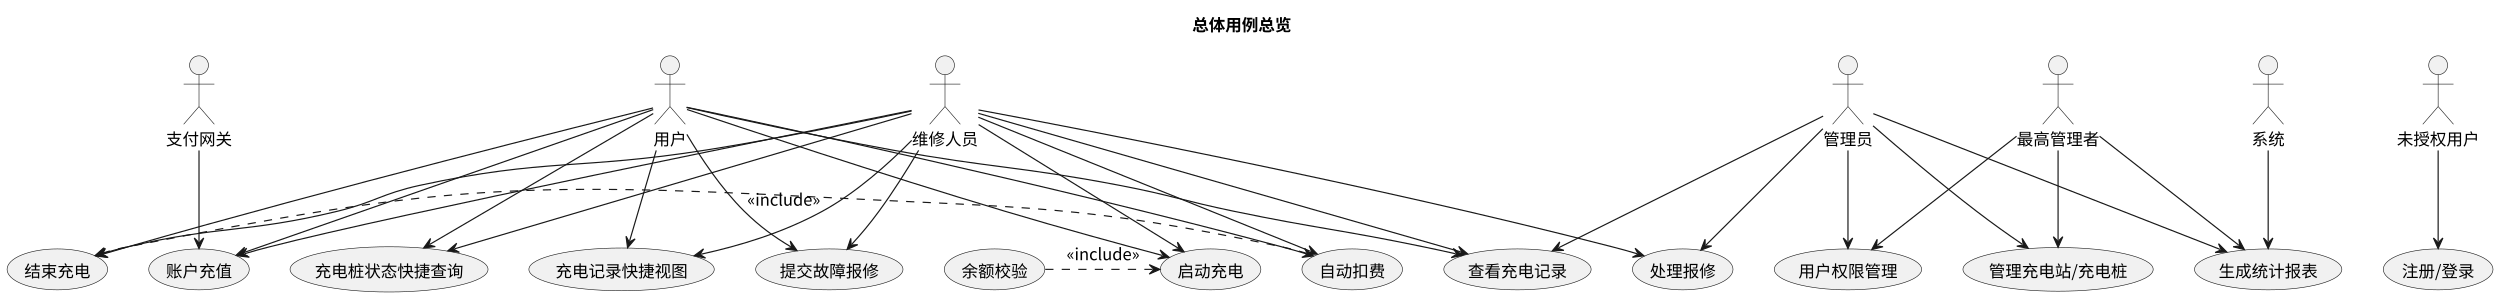
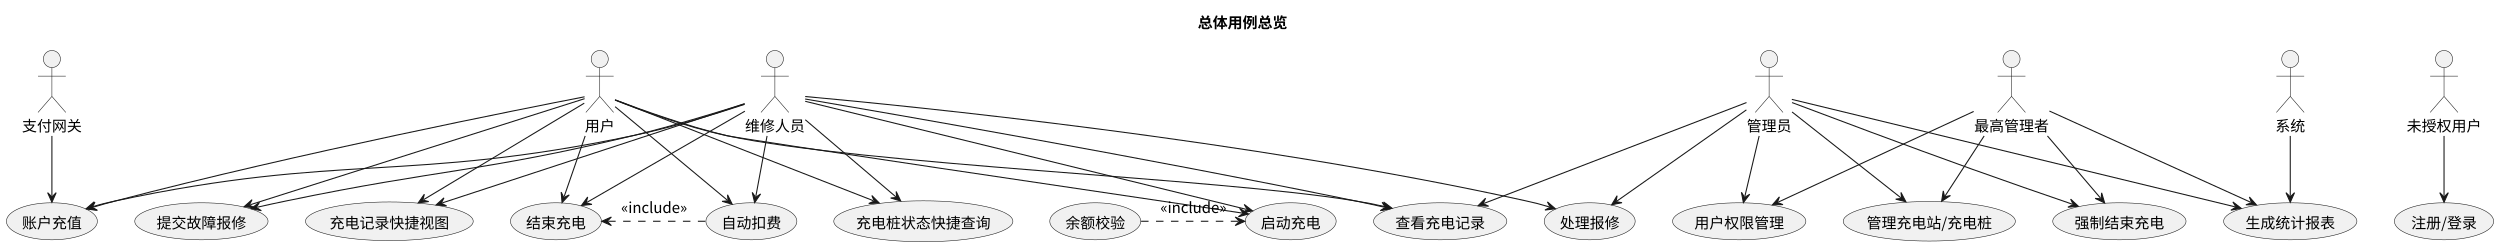
- <svg xmlns="http://www.w3.org/2000/svg" contentStyleType="text/css" data-diagram-type="DESCRIPTION" height="253px" preserveAspectRatio="none" style="width:2118px;height:253px;background:#FFFFFF;" version="1.1" viewBox="0 0 2118 253" width="2118px" zoomAndPan="magnify">
+ <svg xmlns="http://www.w3.org/2000/svg" contentStyleType="text/css" data-diagram-type="DESCRIPTION" height="232px" preserveAspectRatio="none" style="width:2341px;height:232px;background:#FFFFFF;" version="1.1" viewBox="0 0 2341 232" width="2341px" zoomAndPan="magnify">
  <defs />
  <g>
    <g class="title" data-source-line="3">
-       <text fill="#000000" font-family="Noto Sans CJK SC" font-size="14" font-weight="bold" lengthAdjust="spacing" textLength="84" x="1010.039" y="26.24">总体用例总览</text>
+       <text fill="#000000" font-family="Noto Sans CJK SC" font-size="14" font-weight="bold" lengthAdjust="spacing" textLength="84" x="1121.539" y="26.24">总体用例总览</text>
    </g>
    <g class="entity" data-entity="G" data-source-line="6" data-uid="ent0002" id="entity_G">
-       <ellipse cx="2065.6" cy="55.272" fill="#F1F1F1" rx="8" ry="8" style="stroke:#181818;stroke-width:0.5;" />
-       <path d="M2065.6,63.272 L2065.6,90.272 M2052.6,71.272 L2078.6,71.272 M2065.6,90.272 L2052.6,105.272 M2065.6,90.272 L2078.6,105.272" fill="none" style="stroke:#181818;stroke-width:0.5;" />
-       <text fill="#000000" font-family="Noto Sans CJK SC" font-size="14" lengthAdjust="spacing" textLength="70" x="2030.6" y="123.012">未授权用户</text>
+       <ellipse cx="2288.6" cy="55.272" fill="#F1F1F1" rx="8" ry="8" style="stroke:#181818;stroke-width:0.5;" />
+       <path d="M2288.6,63.272 L2288.6,90.272 M2275.6,71.272 L2301.6,71.272 M2288.6,90.272 L2275.6,105.272 M2288.6,90.272 L2301.6,105.272" fill="none" style="stroke:#181818;stroke-width:0.5;" />
+       <text fill="#000000" font-family="Noto Sans CJK SC" font-size="14" lengthAdjust="spacing" textLength="70" x="2253.6" y="123.012">未授权用户</text>
    </g>
    <g class="entity" data-entity="U" data-source-line="7" data-uid="ent0003" id="entity_U">
-       <ellipse cx="567.6" cy="55.272" fill="#F1F1F1" rx="8" ry="8" style="stroke:#181818;stroke-width:0.5;" />
-       <path d="M567.6,63.272 L567.6,90.272 M554.6,71.272 L580.6,71.272 M567.6,90.272 L554.6,105.272 M567.6,90.272 L580.6,105.272" fill="none" style="stroke:#181818;stroke-width:0.5;" />
-       <text fill="#000000" font-family="Noto Sans CJK SC" font-size="14" lengthAdjust="spacing" textLength="28" x="553.6" y="123.012">用户</text>
+       <ellipse cx="561.6" cy="55.272" fill="#F1F1F1" rx="8" ry="8" style="stroke:#181818;stroke-width:0.5;" />
+       <path d="M561.6,63.272 L561.6,90.272 M548.6,71.272 L574.6,71.272 M561.6,90.272 L548.6,105.272 M561.6,90.272 L574.6,105.272" fill="none" style="stroke:#181818;stroke-width:0.5;" />
+       <text fill="#000000" font-family="Noto Sans CJK SC" font-size="14" lengthAdjust="spacing" textLength="28" x="547.6" y="123.012">用户</text>
    </g>
    <g class="entity" data-entity="M" data-source-line="8" data-uid="ent0004" id="entity_M">
-       <ellipse cx="800.6" cy="55.272" fill="#F1F1F1" rx="8" ry="8" style="stroke:#181818;stroke-width:0.5;" />
-       <path d="M800.6,63.272 L800.6,90.272 M787.6,71.272 L813.6,71.272 M800.6,90.272 L787.6,105.272 M800.6,90.272 L813.6,105.272" fill="none" style="stroke:#181818;stroke-width:0.5;" />
-       <text fill="#000000" font-family="Noto Sans CJK SC" font-size="14" lengthAdjust="spacing" textLength="56" x="772.6" y="123.012">维修人员</text>
+       <ellipse cx="725.6" cy="55.272" fill="#F1F1F1" rx="8" ry="8" style="stroke:#181818;stroke-width:0.5;" />
+       <path d="M725.6,63.272 L725.6,90.272 M712.6,71.272 L738.6,71.272 M725.6,90.272 L712.6,105.272 M725.6,90.272 L738.6,105.272" fill="none" style="stroke:#181818;stroke-width:0.5;" />
+       <text fill="#000000" font-family="Noto Sans CJK SC" font-size="14" lengthAdjust="spacing" textLength="56" x="697.6" y="123.012">维修人员</text>
    </g>
    <g class="entity" data-entity="A" data-source-line="9" data-uid="ent0005" id="entity_A">
-       <ellipse cx="1565.6" cy="55.272" fill="#F1F1F1" rx="8" ry="8" style="stroke:#181818;stroke-width:0.5;" />
-       <path d="M1565.6,63.272 L1565.6,90.272 M1552.6,71.272 L1578.6,71.272 M1565.6,90.272 L1552.6,105.272 M1565.6,90.272 L1578.6,105.272" fill="none" style="stroke:#181818;stroke-width:0.5;" />
-       <text fill="#000000" font-family="Noto Sans CJK SC" font-size="14" lengthAdjust="spacing" textLength="42" x="1544.6" y="123.012">管理员</text>
+       <ellipse cx="1656.6" cy="55.272" fill="#F1F1F1" rx="8" ry="8" style="stroke:#181818;stroke-width:0.5;" />
+       <path d="M1656.6,63.272 L1656.6,90.272 M1643.6,71.272 L1669.6,71.272 M1656.6,90.272 L1643.6,105.272 M1656.6,90.272 L1669.6,105.272" fill="none" style="stroke:#181818;stroke-width:0.5;" />
+       <text fill="#000000" font-family="Noto Sans CJK SC" font-size="14" lengthAdjust="spacing" textLength="42" x="1635.6" y="123.012">管理员</text>
    </g>
    <g class="entity" data-entity="SA" data-source-line="10" data-uid="ent0006" id="entity_SA">
-       <ellipse cx="1743.6" cy="55.272" fill="#F1F1F1" rx="8" ry="8" style="stroke:#181818;stroke-width:0.5;" />
-       <path d="M1743.6,63.272 L1743.6,90.272 M1730.6,71.272 L1756.6,71.272 M1743.6,90.272 L1730.6,105.272 M1743.6,90.272 L1756.6,105.272" fill="none" style="stroke:#181818;stroke-width:0.5;" />
-       <text fill="#000000" font-family="Noto Sans CJK SC" font-size="14" lengthAdjust="spacing" textLength="70" x="1708.6" y="123.012">最高管理者</text>
+       <ellipse cx="1883.6" cy="55.272" fill="#F1F1F1" rx="8" ry="8" style="stroke:#181818;stroke-width:0.5;" />
+       <path d="M1883.6,63.272 L1883.6,90.272 M1870.6,71.272 L1896.6,71.272 M1883.6,90.272 L1870.6,105.272 M1883.6,90.272 L1896.6,105.272" fill="none" style="stroke:#181818;stroke-width:0.5;" />
+       <text fill="#000000" font-family="Noto Sans CJK SC" font-size="14" lengthAdjust="spacing" textLength="70" x="1848.6" y="123.012">最高管理者</text>
    </g>
    <g class="entity" data-entity="P" data-source-line="11" data-uid="ent0007" id="entity_P">
-       <ellipse cx="168.6" cy="55.272" fill="#F1F1F1" rx="8" ry="8" style="stroke:#181818;stroke-width:0.5;" />
-       <path d="M168.6,63.272 L168.6,90.272 M155.6,71.272 L181.6,71.272 M168.6,90.272 L155.6,105.272 M168.6,90.272 L181.6,105.272" fill="none" style="stroke:#181818;stroke-width:0.5;" />
-       <text fill="#000000" font-family="Noto Sans CJK SC" font-size="14" lengthAdjust="spacing" textLength="56" x="140.6" y="123.012">支付网关</text>
+       <ellipse cx="48.6" cy="55.272" fill="#F1F1F1" rx="8" ry="8" style="stroke:#181818;stroke-width:0.5;" />
+       <path d="M48.6,63.272 L48.6,90.272 M35.6,71.272 L61.6,71.272 M48.6,90.272 L35.6,105.272 M48.6,90.272 L61.6,105.272" fill="none" style="stroke:#181818;stroke-width:0.5;" />
+       <text fill="#000000" font-family="Noto Sans CJK SC" font-size="14" lengthAdjust="spacing" textLength="56" x="20.6" y="123.012">支付网关</text>
    </g>
    <g class="entity" data-entity="S" data-source-line="12" data-uid="ent0008" id="entity_S">
-       <ellipse cx="1921.6" cy="55.272" fill="#F1F1F1" rx="8" ry="8" style="stroke:#181818;stroke-width:0.5;" />
-       <path d="M1921.6,63.272 L1921.6,90.272 M1908.6,71.272 L1934.6,71.272 M1921.6,90.272 L1908.6,105.272 M1921.6,90.272 L1934.6,105.272" fill="none" style="stroke:#181818;stroke-width:0.5;" />
-       <text fill="#000000" font-family="Noto Sans CJK SC" font-size="14" lengthAdjust="spacing" textLength="28" x="1907.6" y="123.012">系统</text>
+       <ellipse cx="2144.6" cy="55.272" fill="#F1F1F1" rx="8" ry="8" style="stroke:#181818;stroke-width:0.5;" />
+       <path d="M2144.6,63.272 L2144.6,90.272 M2131.6,71.272 L2157.6,71.272 M2144.6,90.272 L2131.6,105.272 M2144.6,90.272 L2157.6,105.272" fill="none" style="stroke:#181818;stroke-width:0.5;" />
+       <text fill="#000000" font-family="Noto Sans CJK SC" font-size="14" lengthAdjust="spacing" textLength="28" x="2130.6" y="123.012">系统</text>
    </g>
    <g class="entity" data-entity="UC" data-source-line="14" data-uid="ent0009" id="entity_UC">
-       <ellipse cx="2065.598" cy="228.216" fill="#F1F1F1" rx="46.478" ry="17.334" style="stroke:#181818;stroke-width:0.5;" />
-       <text fill="#000000" font-family="Noto Sans CJK SC" font-size="14" lengthAdjust="spacing" textLength="61.488" x="2034.854" y="234.852">注册/登录</text>
+       <ellipse cx="2288.598" cy="207.216" fill="#F1F1F1" rx="46.478" ry="17.334" style="stroke:#181818;stroke-width:0.5;" />
+       <text fill="#000000" font-family="Noto Sans CJK SC" font-size="14" lengthAdjust="spacing" textLength="61.488" x="2257.854" y="213.852">注册/登录</text>
    </g>
    <g class="entity" data-entity="RA" data-source-line="15" data-uid="ent0010" id="entity_RA">
-       <ellipse cx="168.598" cy="228.216" fill="#F1F1F1" rx="42.598" ry="17.334" style="stroke:#181818;stroke-width:0.5;" />
-       <text fill="#000000" font-family="Noto Sans CJK SC" font-size="14" lengthAdjust="spacing" textLength="56" x="140.598" y="234.852">账户充值</text>
+       <ellipse cx="48.598" cy="207.216" fill="#F1F1F1" rx="42.598" ry="17.334" style="stroke:#181818;stroke-width:0.5;" />
+       <text fill="#000000" font-family="Noto Sans CJK SC" font-size="14" lengthAdjust="spacing" textLength="56" x="20.598" y="213.852">账户充值</text>
    </g>
    <g class="entity" data-entity="SC" data-source-line="16" data-uid="ent0011" id="entity_SC">
-       <ellipse cx="1025.598" cy="228.216" fill="#F1F1F1" rx="42.598" ry="17.334" style="stroke:#181818;stroke-width:0.5;" />
-       <text fill="#000000" font-family="Noto Sans CJK SC" font-size="14" lengthAdjust="spacing" textLength="56" x="997.598" y="234.852">启动充电</text>
+       <ellipse cx="1208.598" cy="207.216" fill="#F1F1F1" rx="42.598" ry="17.334" style="stroke:#181818;stroke-width:0.5;" />
+       <text fill="#000000" font-family="Noto Sans CJK SC" font-size="14" lengthAdjust="spacing" textLength="56" x="1180.598" y="213.852">启动充电</text>
    </g>
    <g class="entity" data-entity="BAL" data-source-line="17" data-uid="ent0012" id="entity_BAL">
-       <ellipse cx="842.598" cy="228.216" fill="#F1F1F1" rx="42.598" ry="17.334" style="stroke:#181818;stroke-width:0.5;" />
-       <text fill="#000000" font-family="Noto Sans CJK SC" font-size="14" lengthAdjust="spacing" textLength="56" x="814.598" y="234.852">余额校验</text>
+       <ellipse cx="1025.598" cy="207.216" fill="#F1F1F1" rx="42.598" ry="17.334" style="stroke:#181818;stroke-width:0.5;" />
+       <text fill="#000000" font-family="Noto Sans CJK SC" font-size="14" lengthAdjust="spacing" textLength="56" x="997.598" y="213.852">余额校验</text>
    </g>
    <g class="entity" data-entity="EC" data-source-line="18" data-uid="ent0013" id="entity_EC">
-       <ellipse cx="48.598" cy="228.216" fill="#F1F1F1" rx="42.598" ry="17.334" style="stroke:#181818;stroke-width:0.5;" />
-       <text fill="#000000" font-family="Noto Sans CJK SC" font-size="14" lengthAdjust="spacing" textLength="56" x="20.598" y="234.852">结束充电</text>
+       <ellipse cx="520.598" cy="207.216" fill="#F1F1F1" rx="42.598" ry="17.334" style="stroke:#181818;stroke-width:0.5;" />
+       <text fill="#000000" font-family="Noto Sans CJK SC" font-size="14" lengthAdjust="spacing" textLength="56" x="492.598" y="213.852">结束充电</text>
    </g>
    <g class="entity" data-entity="AD" data-source-line="19" data-uid="ent0014" id="entity_AD">
-       <ellipse cx="1145.598" cy="228.216" fill="#F1F1F1" rx="42.598" ry="17.334" style="stroke:#181818;stroke-width:0.5;" />
-       <text fill="#000000" font-family="Noto Sans CJK SC" font-size="14" lengthAdjust="spacing" textLength="56" x="1117.598" y="234.852">自动扣费</text>
-     </g>
-     <g class="entity" data-entity="VCR" data-source-line="20" data-uid="ent0015" id="entity_VCR">
-       <ellipse cx="1285.597" cy="228.216" fill="#F1F1F1" rx="62.397" ry="17.334" style="stroke:#181818;stroke-width:0.5;" />
-       <text fill="#000000" font-family="Noto Sans CJK SC" font-size="14" lengthAdjust="spacing" textLength="84" x="1243.597" y="234.852">查看充电记录</text>
-     </g>
-     <g class="entity" data-entity="SRT" data-source-line="21" data-uid="ent0016" id="entity_SRT">
-       <ellipse cx="702.597" cy="228.216" fill="#F1F1F1" rx="62.397" ry="17.334" style="stroke:#181818;stroke-width:0.5;" />
-       <text fill="#000000" font-family="Noto Sans CJK SC" font-size="14" lengthAdjust="spacing" textLength="84" x="660.597" y="234.852">提交故障报修</text>
-     </g>
-     <g class="entity" data-entity="MM" data-source-line="22" data-uid="ent0017" id="entity_MM">
-       <ellipse cx="1743.604" cy="228.209" fill="#F1F1F1" rx="80.584" ry="18.517" style="stroke:#181818;stroke-width:0.5;" />
-       <text fill="#000000" font-family="Noto Sans CJK SC" font-size="14" lengthAdjust="spacing" textLength="117.487" x="1684.86" y="234.845">管理充电站/充电桩</text>
-     </g>
-     <g class="entity" data-entity="PM" data-source-line="23" data-uid="ent0018" id="entity_PM">
-       <ellipse cx="1565.597" cy="228.216" fill="#F1F1F1" rx="62.397" ry="17.334" style="stroke:#181818;stroke-width:0.5;" />
-       <text fill="#000000" font-family="Noto Sans CJK SC" font-size="14" lengthAdjust="spacing" textLength="84" x="1523.597" y="234.852">用户权限管理</text>
-     </g>
-     <g class="entity" data-entity="HR" data-source-line="24" data-uid="ent0019" id="entity_HR">
-       <ellipse cx="1425.598" cy="228.216" fill="#F1F1F1" rx="42.598" ry="17.334" style="stroke:#181818;stroke-width:0.5;" />
-       <text fill="#000000" font-family="Noto Sans CJK SC" font-size="14" lengthAdjust="spacing" textLength="56" x="1397.598" y="234.852">处理报修</text>
-     </g>
-     <g class="entity" data-entity="GS" data-source-line="25" data-uid="ent0020" id="entity_GS">
-       <ellipse cx="1921.597" cy="228.216" fill="#F1F1F1" rx="62.397" ry="17.334" style="stroke:#181818;stroke-width:0.5;" />
-       <text fill="#000000" font-family="Noto Sans CJK SC" font-size="14" lengthAdjust="spacing" textLength="84" x="1879.597" y="234.852">生成统计报表</text>
-     </g>
-     <g class="entity" data-entity="QV" data-source-line="26" data-uid="ent0021" id="entity_QV">
-       <ellipse cx="526.598" cy="228.207" fill="#F1F1F1" rx="78.528" ry="18.105" style="stroke:#181818;stroke-width:0.5;" />
-       <text fill="#000000" font-family="Noto Sans CJK SC" font-size="14" lengthAdjust="spacing" textLength="111.999" x="470.598" y="234.843">充电记录快捷视图</text>
-     </g>
-     <g class="entity" data-entity="QC" data-source-line="27" data-uid="ent0022" id="entity_QC">
-       <ellipse cx="329.604" cy="228.213" fill="#F1F1F1" rx="83.854" ry="19.171" style="stroke:#181818;stroke-width:0.5;" />
-       <text fill="#000000" font-family="Noto Sans CJK SC" font-size="14" lengthAdjust="spacing" textLength="125.999" x="266.604" y="234.849">充电桩状态快捷查询</text>
-     </g>
-     <g class="link" data-entity-1="G" data-entity-2="UC" data-source-line="29" data-uid="lnk23" id="link_G_UC">
-       <path d="M2065.6,127.452 C2065.6,154.962 2065.6,184.232 2065.6,204.622" fill="none" id="G-to-UC" style="stroke:#181818;stroke-width:1;" />
-       <polygon fill="#181818" points="2065.6,210.622,2069.6,201.622,2065.6,205.622,2061.6,201.622,2065.6,210.622" style="stroke:#181818;stroke-width:1;" />
-     </g>
-     <g class="link" data-entity-1="U" data-entity-2="RA" data-source-line="31" data-uid="lnk24" id="link_U_RA">
-       <path d="M553.4,92.862 C496.13,112.852 287.035,185.865 205.725,214.245" fill="none" id="U-to-RA" style="stroke:#181818;stroke-width:1;" />
-       <polygon fill="#181818" points="200.06,216.222,209.875,217.033,204.781,214.574,207.239,209.48,200.06,216.222" style="stroke:#181818;stroke-width:1;" />
-     </g>
-     <g class="link" data-entity-1="U" data-entity-2="SC" data-source-line="32" data-uid="lnk25" id="link_U_SC">
-       <path d="M582.02,92.762 C623.64,106.722 747.65,147.992 851.6,179.042 C899.5,193.352 949.463,206.983 984.683,216.393" fill="none" id="U-to-SC" style="stroke:#181818;stroke-width:1;" />
-       <polygon fill="#181818" points="990.48,217.942,982.817,211.754,985.649,216.651,980.753,219.483,990.48,217.942" style="stroke:#181818;stroke-width:1;" />
-     </g>
-     <g class="link" data-entity-1="U" data-entity-2="EC" data-source-line="33" data-uid="lnk26" id="link_U_EC">
-       <path d="M553.26,91.452 C496.6,105.522 282.89,159.062 108.6,209.042 C99.91,211.532 96.292,212.572 87.612,215.202" fill="none" id="U-to-EC" style="stroke:#181818;stroke-width:1;" />
-       <polygon fill="#181818" points="81.87,216.942,91.643,218.16,86.655,215.492,89.323,210.504,81.87,216.942" style="stroke:#181818;stroke-width:1;" />
-     </g>
-     <g class="link" data-entity-1="U" data-entity-2="AD" data-source-line="34" data-uid="lnk27" id="link_U_AD">
-       <path d="M581.69,90.852 C642.35,103.612 887.11,155.832 1085.6,209.042 C1094.43,211.412 1098.176,212.448 1106.956,215.098" fill="none" id="U-to-AD" style="stroke:#181818;stroke-width:1;" />
-       <polygon fill="#181818" points="1112.7,216.832,1105.24,210.402,1107.913,215.387,1102.928,218.061,1112.7,216.832" style="stroke:#181818;stroke-width:1;" />
-     </g>
-     <g class="link" data-entity-1="U" data-entity-2="VCR" data-source-line="35" data-uid="lnk28" id="link_U_VCR">
-       <path d="M581.7,91.102 C612.93,98.112 690.32,115.182 755.6,127.042 C841.01,142.562 863.33,140.762 948.6,157.042 C992.02,165.332 1002.31,170.072 1045.6,179.042 C1116.45,193.712 1134.75,194.362 1205.6,209.042 C1216.48,211.292 1222.297,212.54 1233.277,215.02" fill="none" id="U-to-VCR" style="stroke:#181818;stroke-width:1;" />
-       <polygon fill="#181818" points="1239.13,216.342,1231.232,210.457,1234.253,215.24,1229.47,218.261,1239.13,216.342" style="stroke:#181818;stroke-width:1;" />
-     </g>
-     <g class="link" data-entity-1="U" data-entity-2="SRT" data-source-line="36" data-uid="lnk29" id="link_U_SRT">
-       <path d="M581.89,113.812 C593.4,133.202 610.86,159.602 630.6,179.042 C643.78,192.022 655.768,200.56 670.018,209.13" fill="none" id="U-to-SRT" style="stroke:#181818;stroke-width:1;" />
-       <polygon fill="#181818" points="675.16,212.222,669.509,204.156,670.875,209.645,665.386,211.011,675.16,212.222" style="stroke:#181818;stroke-width:1;" />
-     </g>
-     <g class="link" data-entity-1="U" data-entity-2="QV" data-source-line="37" data-uid="lnk30" id="link_U_QV">
-       <path d="M555.96,127.452 C547.96,154.642 539.414,183.656 533.384,204.146" fill="none" id="U-to-QV" style="stroke:#181818;stroke-width:1;" />
-       <polygon fill="#181818" points="531.69,209.902,538.068,202.397,533.102,205.105,530.394,200.139,531.69,209.902" style="stroke:#181818;stroke-width:1;" />
-     </g>
-     <g class="link" data-entity-1="U" data-entity-2="QC" data-source-line="38" data-uid="lnk31" id="link_U_QC">
-       <path d="M553.42,96.202 C515.4,118.462 415.698,176.811 364.158,206.981" fill="none" id="U-to-QC" style="stroke:#181818;stroke-width:1;" />
-       <polygon fill="#181818" points="358.98,210.012,368.768,208.917,363.295,207.486,364.726,202.013,358.98,210.012" style="stroke:#181818;stroke-width:1;" />
-     </g>
-     <g class="link" data-entity-1="M" data-entity-2="RA" data-source-line="40" data-uid="lnk32" id="link_M_RA">
-       <path d="M772.24,93.572 C672.09,113.652 335.27,181.642 228.6,209.042 C219.74,211.312 215.983,212.316 207.214,214.966" fill="none" id="M-to-RA" style="stroke:#181818;stroke-width:1;" />
-       <polygon fill="#181818" points="201.47,216.702,211.242,217.928,206.256,215.256,208.928,210.27,201.47,216.702" style="stroke:#181818;stroke-width:1;" />
-     </g>
-     <g class="link" data-entity-1="M" data-entity-2="SC" data-source-line="41" data-uid="lnk33" id="link_M_SC">
-       <path d="M829.09,105.552 C874.38,133.592 956.768,184.604 997.988,210.114" fill="none" id="M-to-SC" style="stroke:#181818;stroke-width:1;" />
-       <polygon fill="#181818" points="1003.09,213.272,997.542,205.134,998.838,210.641,993.332,211.937,1003.09,213.272" style="stroke:#181818;stroke-width:1;" />
-     </g>
-     <g class="link" data-entity-1="M" data-entity-2="EC" data-source-line="42" data-uid="lnk34" id="link_M_EC">
-       <path d="M772.27,94.032 C733.29,102.312 660.87,117.172 598.6,127.042 C491.12,144.062 461.94,133.962 355.6,157.042 C323.73,163.952 317.3,171.412 285.6,179.042 C208.02,197.712 186.27,190.772 108.6,209.042 C99.59,211.162 95.693,212.135 86.833,214.815" fill="none" id="M-to-EC" style="stroke:#181818;stroke-width:1;" />
-       <polygon fill="#181818" points="81.09,216.552,90.863,217.775,85.876,215.104,88.546,210.118,81.09,216.552" style="stroke:#181818;stroke-width:1;" />
-     </g>
-     <g class="link" data-entity-1="M" data-entity-2="AD" data-source-line="43" data-uid="lnk35" id="link_M_AD">
-       <path d="M828.83,99.302 C893.2,125.302 1044.766,186.495 1110.437,213.015" fill="none" id="M-to-AD" style="stroke:#181818;stroke-width:1;" />
-       <polygon fill="#181818" points="1116,215.262,1109.153,208.183,1111.364,213.39,1106.157,215.601,1116,215.262" style="stroke:#181818;stroke-width:1;" />
-     </g>
-     <g class="link" data-entity-1="M" data-entity-2="VCR" data-source-line="44" data-uid="lnk36" id="link_M_VCR">
-       <path d="M828.77,95.992 C910.24,119.402 1140.713,185.596 1237.613,213.426" fill="none" id="M-to-VCR" style="stroke:#181818;stroke-width:1;" />
-       <polygon fill="#181818" points="1243.38,215.082,1235.834,208.753,1238.574,213.702,1233.626,216.442,1243.38,215.082" style="stroke:#181818;stroke-width:1;" />
-     </g>
-     <g class="link" data-entity-1="M" data-entity-2="SRT" data-source-line="45" data-uid="lnk37" id="link_M_SRT">
-       <path d="M778.27,127.412 C768.52,143.792 756.59,162.732 744.6,179.042 C736.32,190.302 730.056,197.722 721.726,206.842" fill="none" id="M-to-SRT" style="stroke:#181818;stroke-width:1;" />
-       <polygon fill="#181818" points="717.68,211.272,726.703,207.324,721.052,207.58,720.796,201.929,717.68,211.272" style="stroke:#181818;stroke-width:1;" />
-     </g>
-     <g class="link" data-entity-1="M" data-entity-2="HR" data-source-line="46" data-uid="lnk38" id="link_M_HR">
-       <path d="M829.01,93.132 C912.1,108.602 1161.61,156.382 1365.6,209.042 C1374.45,211.322 1378.206,212.338 1386.986,214.988" fill="none" id="M-to-HR" style="stroke:#181818;stroke-width:1;" />
-       <polygon fill="#181818" points="1392.73,216.722,1385.27,210.292,1387.943,215.277,1382.958,217.951,1392.73,216.722" style="stroke:#181818;stroke-width:1;" />
-     </g>
-     <g class="link" data-entity-1="M" data-entity-2="QV" data-source-line="47" data-uid="lnk39" id="link_M_QV">
-       <path d="M772.38,118.932 C752.84,138.702 725.28,163.452 696.6,179.042 C662.91,197.352 627.448,207.967 593.979,215.367" fill="none" id="M-to-QV" style="stroke:#181818;stroke-width:1;" />
-       <polygon fill="#181818" points="588.12,216.662,597.771,218.625,593.002,215.583,596.044,210.813,588.12,216.662" style="stroke:#181818;stroke-width:1;" />
-     </g>
-     <g class="link" data-entity-1="M" data-entity-2="QC" data-source-line="48" data-uid="lnk40" id="link_M_QC">
-       <path d="M772.2,96.302 C694.53,119.272 483.624,181.65 385.174,210.77" fill="none" id="M-to-QC" style="stroke:#181818;stroke-width:1;" />
-       <polygon fill="#181818" points="379.42,212.472,389.185,213.755,384.215,211.054,386.916,206.083,379.42,212.472" style="stroke:#181818;stroke-width:1;" />
-     </g>
-     <g class="link" data-entity-1="A" data-entity-2="MM" data-source-line="50" data-uid="lnk41" id="link_A_MM">
-       <path d="M1586.86,106.622 C1608.51,125.462 1643.25,155.062 1674.6,179.042 C1688.76,189.872 1700.134,197.93 1713.354,206.95" fill="none" id="A-to-MM" style="stroke:#181818;stroke-width:1;" />
-       <polygon fill="#181818" points="1718.31,210.332,1713.13,201.955,1714.18,207.514,1708.621,208.564,1718.31,210.332" style="stroke:#181818;stroke-width:1;" />
-     </g>
-     <g class="link" data-entity-1="A" data-entity-2="PM" data-source-line="51" data-uid="lnk42" id="link_A_PM">
-       <path d="M1565.6,127.452 C1565.6,154.962 1565.6,184.232 1565.6,204.622" fill="none" id="A-to-PM" style="stroke:#181818;stroke-width:1;" />
-       <polygon fill="#181818" points="1565.6,210.622,1569.6,201.622,1565.6,205.622,1561.6,201.622,1565.6,210.622" style="stroke:#181818;stroke-width:1;" />
-     </g>
-     <g class="link" data-entity-1="A" data-entity-2="VCR" data-source-line="52" data-uid="lnk43" id="link_A_VCR">
-       <path d="M1544.55,98.372 C1495.21,122.922 1377.312,181.579 1320.492,209.849" fill="none" id="A-to-VCR" style="stroke:#181818;stroke-width:1;" />
-       <polygon fill="#181818" points="1315.12,212.522,1324.96,212.094,1319.597,210.295,1321.396,204.932,1315.12,212.522" style="stroke:#181818;stroke-width:1;" />
-     </g>
-     <g class="link" data-entity-1="A" data-entity-2="HR" data-source-line="53" data-uid="lnk44" id="link_A_HR">
-       <path d="M1544.33,109.062 C1515.88,137.372 1470.343,182.679 1445.243,207.659" fill="none" id="A-to-HR" style="stroke:#181818;stroke-width:1;" />
-       <polygon fill="#181818" points="1440.99,211.892,1450.191,208.378,1444.534,208.365,1444.548,202.708,1440.99,211.892" style="stroke:#181818;stroke-width:1;" />
-     </g>
-     <g class="link" data-entity-1="A" data-entity-2="GS" data-source-line="54" data-uid="lnk45" id="link_A_GS">
-       <path d="M1587.07,96.302 C1646.44,119.542 1807.723,182.656 1880.892,211.286" fill="none" id="A-to-GS" style="stroke:#181818;stroke-width:1;" />
-       <polygon fill="#181818" points="1886.48,213.472,1879.556,206.468,1881.824,211.65,1876.641,213.917,1886.48,213.472" style="stroke:#181818;stroke-width:1;" />
-     </g>
-     <g class="link" data-entity-1="SA" data-entity-2="MM" data-source-line="55" data-uid="lnk46" id="link_SA_MM">
-       <path d="M1743.6,127.452 C1743.6,154.482 1743.6,182.992 1743.6,203.532" fill="none" id="SA-to-MM" style="stroke:#181818;stroke-width:1;" />
-       <polygon fill="#181818" points="1743.6,209.532,1747.6,200.532,1743.6,204.532,1739.6,200.532,1743.6,209.532" style="stroke:#181818;stroke-width:1;" />
-     </g>
-     <g class="link" data-entity-1="SA" data-entity-2="PM" data-source-line="56" data-uid="lnk47" id="link_SA_PM">
-       <path d="M1708.43,115.422 C1671.75,144.132 1620.265,184.423 1590.475,207.744" fill="none" id="SA-to-PM" style="stroke:#181818;stroke-width:1;" />
-       <polygon fill="#181818" points="1585.75,211.442,1595.303,209.044,1589.687,208.36,1590.371,202.744,1585.75,211.442" style="stroke:#181818;stroke-width:1;" />
-     </g>
-     <g class="link" data-entity-1="SA" data-entity-2="GS" data-source-line="57" data-uid="lnk48" id="link_SA_GS">
-       <path d="M1778.76,115.422 C1815.44,144.132 1866.935,184.423 1896.725,207.744" fill="none" id="SA-to-GS" style="stroke:#181818;stroke-width:1;" />
-       <polygon fill="#181818" points="1901.45,211.442,1896.829,202.744,1897.513,208.36,1891.898,209.044,1901.45,211.442" style="stroke:#181818;stroke-width:1;" />
-     </g>
-     <g class="link" data-entity-1="P" data-entity-2="RA" data-source-line="59" data-uid="lnk49" id="link_P_RA">
-       <path d="M168.6,127.452 C168.6,154.962 168.6,184.232 168.6,204.622" fill="none" id="P-to-RA" style="stroke:#181818;stroke-width:1;" />
-       <polygon fill="#181818" points="168.6,210.622,172.6,201.622,168.6,205.622,164.6,201.622,168.6,210.622" style="stroke:#181818;stroke-width:1;" />
-     </g>
-     <g class="link" data-entity-1="S" data-entity-2="GS" data-source-line="60" data-uid="lnk50" id="link_S_GS">
-       <path d="M1921.6,127.452 C1921.6,154.962 1921.6,184.232 1921.6,204.622" fill="none" id="S-to-GS" style="stroke:#181818;stroke-width:1;" />
-       <polygon fill="#181818" points="1921.6,210.622,1925.6,201.622,1921.6,205.622,1917.6,201.622,1921.6,210.622" style="stroke:#181818;stroke-width:1;" />
-     </g>
-     <g class="link" data-entity-1="BAL" data-entity-2="SC" data-source-line="62" data-uid="lnk52" id="link_BAL_SC">
-       <path d="M885.5,228.212 C914.77,228.212 947.37,228.212 976.64,228.212" fill="none" id="BAL-to-SC" style="stroke:#181818;stroke-width:1;stroke-dasharray:7,7;" />
-       <polygon fill="#181818" points="982.64,228.212,973.64,224.212,977.64,228.212,973.64,232.212,982.64,228.212" style="stroke:#181818;stroke-width:1;" />
-       <text fill="#000000" font-family="Noto Sans CJK SC" font-size="14" lengthAdjust="spacing" textLength="61.852" x="903.6" y="220.452">«include»</text>
-     </g>
-     <g class="link" data-entity-1="EC" data-entity-2="AD" data-source-line="63" data-uid="lnk53" id="link_EC_AD">
-       <path d="M86.345,214.654 C95.285,211.794 99.37,210.862 108.6,209.042 C365,158.492 434.14,153.082 695.1,167.072 C869.4,176.412 914.81,172.962 1085.6,209.042 C1094.69,210.962 1104.36,213.722 1113.22,216.552" fill="none" id="EC-backto-AD" style="stroke:#181818;stroke-width:1;stroke-dasharray:7,7;" />
-       <polygon fill="#181818" points="80.63,216.482,90.421,217.549,85.392,214.958,87.983,209.93,80.63,216.482" style="stroke:#181818;stroke-width:1;" />
-       <text fill="#000000" font-family="Noto Sans CJK SC" font-size="14" lengthAdjust="spacing" textLength="61.852" x="633.1" y="174.282">«include»</text>
+       <ellipse cx="703.598" cy="207.216" fill="#F1F1F1" rx="42.598" ry="17.334" style="stroke:#181818;stroke-width:0.5;" />
+       <text fill="#000000" font-family="Noto Sans CJK SC" font-size="14" lengthAdjust="spacing" textLength="56" x="675.598" y="213.852">自动扣费</text>
+     </g>
+     <g class="entity" data-entity="FSC" data-source-line="20" data-uid="ent0015" id="entity_FSC">
+       <ellipse cx="1984.597" cy="207.216" fill="#F1F1F1" rx="62.397" ry="17.334" style="stroke:#181818;stroke-width:0.5;" />
+       <text fill="#000000" font-family="Noto Sans CJK SC" font-size="14" lengthAdjust="spacing" textLength="84" x="1942.597" y="213.852">强制结束充电</text>
+     </g>
+     <g class="entity" data-entity="VCR" data-source-line="21" data-uid="ent0016" id="entity_VCR">
+       <ellipse cx="1348.597" cy="207.216" fill="#F1F1F1" rx="62.397" ry="17.334" style="stroke:#181818;stroke-width:0.5;" />
+       <text fill="#000000" font-family="Noto Sans CJK SC" font-size="14" lengthAdjust="spacing" textLength="84" x="1306.597" y="213.852">查看充电记录</text>
+     </g>
+     <g class="entity" data-entity="SRT" data-source-line="22" data-uid="ent0017" id="entity_SRT">
+       <ellipse cx="188.597" cy="207.216" fill="#F1F1F1" rx="62.397" ry="17.334" style="stroke:#181818;stroke-width:0.5;" />
+       <text fill="#000000" font-family="Noto Sans CJK SC" font-size="14" lengthAdjust="spacing" textLength="84" x="146.597" y="213.852">提交故障报修</text>
+     </g>
+     <g class="entity" data-entity="MM" data-source-line="23" data-uid="ent0018" id="entity_MM">
+       <ellipse cx="1806.604" cy="207.209" fill="#F1F1F1" rx="80.584" ry="18.517" style="stroke:#181818;stroke-width:0.5;" />
+       <text fill="#000000" font-family="Noto Sans CJK SC" font-size="14" lengthAdjust="spacing" textLength="117.487" x="1747.86" y="213.845">管理充电站/充电桩</text>
+     </g>
+     <g class="entity" data-entity="PM" data-source-line="24" data-uid="ent0019" id="entity_PM">
+       <ellipse cx="1628.597" cy="207.216" fill="#F1F1F1" rx="62.397" ry="17.334" style="stroke:#181818;stroke-width:0.5;" />
+       <text fill="#000000" font-family="Noto Sans CJK SC" font-size="14" lengthAdjust="spacing" textLength="84" x="1586.597" y="213.852">用户权限管理</text>
+     </g>
+     <g class="entity" data-entity="HR" data-source-line="25" data-uid="ent0020" id="entity_HR">
+       <ellipse cx="1488.598" cy="207.216" fill="#F1F1F1" rx="42.598" ry="17.334" style="stroke:#181818;stroke-width:0.5;" />
+       <text fill="#000000" font-family="Noto Sans CJK SC" font-size="14" lengthAdjust="spacing" textLength="56" x="1460.598" y="213.852">处理报修</text>
+     </g>
+     <g class="entity" data-entity="GS" data-source-line="26" data-uid="ent0021" id="entity_GS">
+       <ellipse cx="2144.597" cy="207.216" fill="#F1F1F1" rx="62.397" ry="17.334" style="stroke:#181818;stroke-width:0.5;" />
+       <text fill="#000000" font-family="Noto Sans CJK SC" font-size="14" lengthAdjust="spacing" textLength="84" x="2102.597" y="213.852">生成统计报表</text>
+     </g>
+     <g class="entity" data-entity="QV" data-source-line="27" data-uid="ent0022" id="entity_QV">
+       <ellipse cx="364.598" cy="207.207" fill="#F1F1F1" rx="78.528" ry="18.105" style="stroke:#181818;stroke-width:0.5;" />
+       <text fill="#000000" font-family="Noto Sans CJK SC" font-size="14" lengthAdjust="spacing" textLength="111.999" x="308.598" y="213.843">充电记录快捷视图</text>
+     </g>
+     <g class="entity" data-entity="QC" data-source-line="28" data-uid="ent0023" id="entity_QC">
+       <ellipse cx="864.604" cy="207.213" fill="#F1F1F1" rx="83.854" ry="19.171" style="stroke:#181818;stroke-width:0.5;" />
+       <text fill="#000000" font-family="Noto Sans CJK SC" font-size="14" lengthAdjust="spacing" textLength="125.999" x="801.605" y="213.849">充电桩状态快捷查询</text>
+     </g>
+     <g class="link" data-entity-1="G" data-entity-2="UC" data-source-line="30" data-uid="lnk24" id="link_G_UC">
+       <path d="M2288.6,127.302 C2288.6,148.402 2288.6,167.302 2288.6,183.402" fill="none" id="G-to-UC" style="stroke:#181818;stroke-width:1;" />
+       <polygon fill="#181818" points="2288.6,189.402,2292.6,180.402,2288.6,184.402,2284.6,180.402,2288.6,189.402" style="stroke:#181818;stroke-width:1;" />
+     </g>
+     <g class="link" data-entity-1="U" data-entity-2="RA" data-source-line="32" data-uid="lnk25" id="link_U_RA">
+       <path d="M547.41,90.632 C491.36,101.482 280.03,143.202 108.6,188.042 C99.75,190.352 95.992,191.36 87.222,194.02" fill="none" id="U-to-RA" style="stroke:#181818;stroke-width:1;" />
+       <polygon fill="#181818" points="81.48,195.762,91.254,196.977,86.265,194.311,88.932,189.322,81.48,195.762" style="stroke:#181818;stroke-width:1;" />
+     </g>
+     <g class="link" data-entity-1="U" data-entity-2="SC" data-source-line="33" data-uid="lnk26" id="link_U_SC">
+       <path d="M576.03,93.532 C598.19,101.972 642.09,117.892 680.6,127.042 C692.57,129.882 1042.544,181.685 1163.144,199.495" fill="none" id="U-to-SC" style="stroke:#181818;stroke-width:1;" />
+       <polygon fill="#181818" points="1169.08,200.372,1160.761,195.1,1164.134,199.641,1159.592,203.014,1169.08,200.372" style="stroke:#181818;stroke-width:1;" />
+     </g>
+     <g class="link" data-entity-1="U" data-entity-2="EC" data-source-line="34" data-uid="lnk27" id="link_U_EC">
+       <path d="M547.95,127.302 C540.58,148.542 533.853,167.952 528.283,184.042" fill="none" id="U-to-EC" style="stroke:#181818;stroke-width:1;" />
+       <polygon fill="#181818" points="526.32,189.712,533.044,182.516,527.956,184.987,525.484,179.899,526.32,189.712" style="stroke:#181818;stroke-width:1;" />
+     </g>
+     <g class="link" data-entity-1="U" data-entity-2="AD" data-source-line="35" data-uid="lnk28" id="link_U_AD">
+       <path d="M575.99,99.902 C602.08,121.632 652.49,163.631 681.01,187.391" fill="none" id="U-to-AD" style="stroke:#181818;stroke-width:1;" />
+       <polygon fill="#181818" points="685.62,191.232,681.265,182.398,681.779,188.031,676.145,188.544,685.62,191.232" style="stroke:#181818;stroke-width:1;" />
+     </g>
+     <g class="link" data-entity-1="U" data-entity-2="VCR" data-source-line="36" data-uid="lnk29" id="link_U_VCR">
+       <path d="M575.98,93.752 C598.07,102.482 641.89,118.772 680.6,127.042 C809.06,154.492 1138.98,166.672 1268.6,188.042 C1279.98,189.912 1286.316,191.106 1297.656,193.656" fill="none" id="U-to-VCR" style="stroke:#181818;stroke-width:1;" />
+       <polygon fill="#181818" points="1303.51,194.972,1295.607,189.095,1298.632,193.875,1293.852,196.9,1303.51,194.972" style="stroke:#181818;stroke-width:1;" />
+     </g>
+     <g class="link" data-entity-1="U" data-entity-2="SRT" data-source-line="37" data-uid="lnk30" id="link_U_SRT">
+       <path d="M547.43,92.402 C495,109.032 316.489,165.648 234.359,191.698" fill="none" id="U-to-SRT" style="stroke:#181818;stroke-width:1;" />
+       <polygon fill="#181818" points="228.64,193.512,238.428,194.604,233.406,192,236.01,186.978,228.64,193.512" style="stroke:#181818;stroke-width:1;" />
+     </g>
+     <g class="link" data-entity-1="U" data-entity-2="QV" data-source-line="38" data-uid="lnk31" id="link_U_QV">
+       <path d="M547.11,96.602 C514.32,116.292 439.144,161.443 396.824,186.853" fill="none" id="U-to-QV" style="stroke:#181818;stroke-width:1;" />
+       <polygon fill="#181818" points="391.68,189.942,401.455,188.738,395.967,187.368,397.337,181.88,391.68,189.942" style="stroke:#181818;stroke-width:1;" />
+     </g>
+     <g class="link" data-entity-1="U" data-entity-2="QC" data-source-line="39" data-uid="lnk32" id="link_U_QC">
+       <path d="M575.81,93.452 C619.74,110.602 748.971,161.07 817.741,187.92" fill="none" id="U-to-QC" style="stroke:#181818;stroke-width:1;" />
+       <polygon fill="#181818" points="823.33,190.102,816.401,183.103,818.672,188.283,813.492,190.555,823.33,190.102" style="stroke:#181818;stroke-width:1;" />
+     </g>
+     <g class="link" data-entity-1="M" data-entity-2="RA" data-source-line="41" data-uid="lnk33" id="link_M_RA">
+       <path d="M697.14,97.732 C670.44,106.592 629.24,119.392 592.6,127.042 C380.36,171.342 320.66,142.902 108.6,188.042 C99.44,189.992 95.412,190.943 86.463,193.653" fill="none" id="M-to-RA" style="stroke:#181818;stroke-width:1;" />
+       <polygon fill="#181818" points="80.72,195.392,90.493,196.612,85.505,193.943,88.175,188.955,80.72,195.392" style="stroke:#181818;stroke-width:1;" />
+     </g>
+     <g class="link" data-entity-1="M" data-entity-2="SC" data-source-line="42" data-uid="lnk34" id="link_M_SC">
+       <path d="M754.01,94.862 C837.32,115.272 1075.082,173.504 1167.052,196.034" fill="none" id="M-to-SC" style="stroke:#181818;stroke-width:1;" />
+       <polygon fill="#181818" points="1172.88,197.462,1165.09,191.435,1168.024,196.272,1163.187,199.206,1172.88,197.462" style="stroke:#181818;stroke-width:1;" />
+     </g>
+     <g class="link" data-entity-1="M" data-entity-2="EC" data-source-line="43" data-uid="lnk35" id="link_M_EC">
+       <path d="M697.52,104.102 C656.95,127.522 587.816,167.412 549.706,189.412" fill="none" id="M-to-EC" style="stroke:#181818;stroke-width:1;" />
+       <polygon fill="#181818" points="544.51,192.412,554.304,191.377,548.84,189.912,550.305,184.448,544.51,192.412" style="stroke:#181818;stroke-width:1;" />
+     </g>
+     <g class="link" data-entity-1="M" data-entity-2="AD" data-source-line="44" data-uid="lnk36" id="link_M_AD">
+       <path d="M718.27,127.302 C714.32,148.542 710.756,167.723 707.766,183.813" fill="none" id="M-to-AD" style="stroke:#181818;stroke-width:1;" />
+       <polygon fill="#181818" points="706.67,189.712,712.247,181.594,707.583,184.796,704.382,180.133,706.67,189.712" style="stroke:#181818;stroke-width:1;" />
+     </g>
+     <g class="link" data-entity-1="M" data-entity-2="VCR" data-source-line="45" data-uid="lnk37" id="link_M_VCR">
+       <path d="M753.94,92.712 C834.62,106.472 1072.36,147.672 1268.6,188.042 C1279.48,190.282 1285.308,191.519 1296.278,193.999" fill="none" id="M-to-VCR" style="stroke:#181818;stroke-width:1;" />
+       <polygon fill="#181818" points="1302.13,195.322,1294.234,189.436,1297.253,194.219,1292.469,197.239,1302.13,195.322" style="stroke:#181818;stroke-width:1;" />
+     </g>
+     <g class="link" data-entity-1="M" data-entity-2="SRT" data-source-line="46" data-uid="lnk38" id="link_M_SRT">
+       <path d="M697.28,97.132 C670.51,105.642 629.1,118.252 592.6,127.042 C450.13,161.322 412.07,158.252 268.6,188.042 C257.72,190.302 251.892,191.549 240.922,194.029" fill="none" id="M-to-SRT" style="stroke:#181818;stroke-width:1;" />
+       <polygon fill="#181818" points="235.07,195.352,244.731,197.269,239.947,194.249,242.966,189.466,235.07,195.352" style="stroke:#181818;stroke-width:1;" />
+     </g>
+     <g class="link" data-entity-1="M" data-entity-2="HR" data-source-line="47" data-uid="lnk39" id="link_M_HR">
+       <path d="M754,90.382 C849.85,99.072 1169.81,130.772 1428.6,188.042 C1437.74,190.062 1441.77,191.025 1450.71,193.745" fill="none" id="M-to-HR" style="stroke:#181818;stroke-width:1;" />
+       <polygon fill="#181818" points="1456.45,195.492,1449.004,189.045,1451.667,194.036,1446.675,196.699,1456.45,195.492" style="stroke:#181818;stroke-width:1;" />
+     </g>
+     <g class="link" data-entity-1="M" data-entity-2="QV" data-source-line="48" data-uid="lnk40" id="link_M_QV">
+       <path d="M697.27,97.192 C634.52,117.752 489.162,165.393 414.122,189.983" fill="none" id="M-to-QV" style="stroke:#181818;stroke-width:1;" />
+       <polygon fill="#181818" points="408.42,191.852,418.218,192.85,413.171,190.295,415.727,185.248,408.42,191.852" style="stroke:#181818;stroke-width:1;" />
+     </g>
+     <g class="link" data-entity-1="M" data-entity-2="QC" data-source-line="49" data-uid="lnk41" id="link_M_QC">
+       <path d="M754.06,112.132 C780.59,134.712 814.981,163.972 838.861,184.303" fill="none" id="M-to-QC" style="stroke:#181818;stroke-width:1;" />
+       <polygon fill="#181818" points="843.43,188.192,839.17,179.312,839.623,184.951,833.984,185.404,843.43,188.192" style="stroke:#181818;stroke-width:1;" />
+     </g>
+     <g class="link" data-entity-1="A" data-entity-2="MM" data-source-line="51" data-uid="lnk42" id="link_A_MM">
+       <path d="M1678.09,104.852 C1706.44,127.222 1751.369,162.656 1779.949,185.196" fill="none" id="A-to-MM" style="stroke:#181818;stroke-width:1;" />
+       <polygon fill="#181818" points="1784.66,188.912,1780.07,180.198,1780.734,185.816,1775.116,186.479,1784.66,188.912" style="stroke:#181818;stroke-width:1;" />
+     </g>
+     <g class="link" data-entity-1="A" data-entity-2="PM" data-source-line="52" data-uid="lnk43" id="link_A_PM">
+       <path d="M1647.27,127.302 C1642.25,148.542 1637.693,167.783 1633.882,183.873" fill="none" id="A-to-PM" style="stroke:#181818;stroke-width:1;" />
+       <polygon fill="#181818" points="1632.5,189.712,1638.466,181.876,1633.652,184.846,1630.681,180.032,1632.5,189.712" style="stroke:#181818;stroke-width:1;" />
+     </g>
+     <g class="link" data-entity-1="A" data-entity-2="VCR" data-source-line="53" data-uid="lnk44" id="link_A_VCR">
+       <path d="M1635.43,96.032 C1583.37,116.032 1454.291,165.61 1389.731,190.41" fill="none" id="A-to-VCR" style="stroke:#181818;stroke-width:1;" />
+       <polygon fill="#181818" points="1384.13,192.562,1393.966,193.069,1388.797,190.769,1391.097,185.601,1384.13,192.562" style="stroke:#181818;stroke-width:1;" />
+     </g>
+     <g class="link" data-entity-1="A" data-entity-2="HR" data-source-line="54" data-uid="lnk45" id="link_A_HR">
+       <path d="M1635.32,102.892 C1602.83,125.772 1546.155,165.677 1514.085,188.267" fill="none" id="A-to-HR" style="stroke:#181818;stroke-width:1;" />
+       <polygon fill="#181818" points="1509.18,191.722,1518.841,189.809,1513.268,188.843,1514.234,183.269,1509.18,191.722" style="stroke:#181818;stroke-width:1;" />
+     </g>
+     <g class="link" data-entity-1="A" data-entity-2="GS" data-source-line="55" data-uid="lnk46" id="link_A_GS">
+       <path d="M1677.88,93.062 C1751.44,110.902 1990.229,168.788 2092.839,193.668" fill="none" id="A-to-GS" style="stroke:#181818;stroke-width:1;" />
+       <polygon fill="#181818" points="2098.67,195.082,2090.866,189.074,2093.811,193.904,2088.981,196.849,2098.67,195.082" style="stroke:#181818;stroke-width:1;" />
+     </g>
+     <g class="link" data-entity-1="A" data-entity-2="FSC" data-source-line="56" data-uid="lnk47" id="link_A_FSC">
+       <path d="M1678.08,96.052 C1713.09,109.282 1784.65,136.172 1845.6,158.042 C1879.49,170.202 1912.543,181.64 1940.493,191.2" fill="none" id="A-to-FSC" style="stroke:#181818;stroke-width:1;" />
+       <polygon fill="#181818" points="1946.17,193.142,1938.949,186.445,1941.439,191.524,1936.36,194.014,1946.17,193.142" style="stroke:#181818;stroke-width:1;" />
+     </g>
+     <g class="link" data-entity-1="SA" data-entity-2="MM" data-source-line="57" data-uid="lnk48" id="link_SA_MM">
+       <path d="M1857.96,127.302 C1844.48,148.002 1831.903,167.323 1821.413,183.443" fill="none" id="SA-to-MM" style="stroke:#181818;stroke-width:1;" />
+       <polygon fill="#181818" points="1818.14,188.472,1826.401,183.11,1820.867,184.281,1819.696,178.747,1818.14,188.472" style="stroke:#181818;stroke-width:1;" />
+     </g>
+     <g class="link" data-entity-1="SA" data-entity-2="PM" data-source-line="58" data-uid="lnk49" id="link_SA_PM">
+       <path d="M1848.14,104.352 C1798.05,127.592 1712.833,167.127 1665.193,189.227" fill="none" id="SA-to-PM" style="stroke:#181818;stroke-width:1;" />
+       <polygon fill="#181818" points="1659.75,191.752,1669.598,191.593,1664.286,189.648,1666.231,184.336,1659.75,191.752" style="stroke:#181818;stroke-width:1;" />
+     </g>
+     <g class="link" data-entity-1="SA" data-entity-2="GS" data-source-line="59" data-uid="lnk50" id="link_SA_GS">
+       <path d="M1919.07,103.982 C1970.22,127.172 2058.455,167.166 2107.425,189.356" fill="none" id="SA-to-GS" style="stroke:#181818;stroke-width:1;" />
+       <polygon fill="#181818" points="2112.89,191.832,2106.343,184.474,2108.336,189.768,2103.041,191.761,2112.89,191.832" style="stroke:#181818;stroke-width:1;" />
+     </g>
+     <g class="link" data-entity-1="SA" data-entity-2="FSC" data-source-line="60" data-uid="lnk51" id="link_SA_FSC">
+       <path d="M1917.23,127.302 C1935.48,148.672 1953.154,169.379 1966.874,185.449" fill="none" id="SA-to-FSC" style="stroke:#181818;stroke-width:1;" />
+       <polygon fill="#181818" points="1970.77,190.012,1967.968,180.57,1967.524,186.209,1961.884,185.764,1970.77,190.012" style="stroke:#181818;stroke-width:1;" />
+     </g>
+     <g class="link" data-entity-1="P" data-entity-2="RA" data-source-line="62" data-uid="lnk52" id="link_P_RA">
+       <path d="M48.6,127.302 C48.6,148.402 48.6,167.302 48.6,183.402" fill="none" id="P-to-RA" style="stroke:#181818;stroke-width:1;" />
+       <polygon fill="#181818" points="48.6,189.402,52.6,180.402,48.6,184.402,44.6,180.402,48.6,189.402" style="stroke:#181818;stroke-width:1;" />
+     </g>
+     <g class="link" data-entity-1="S" data-entity-2="GS" data-source-line="63" data-uid="lnk53" id="link_S_GS">
+       <path d="M2144.6,127.302 C2144.6,148.402 2144.6,167.302 2144.6,183.402" fill="none" id="S-to-GS" style="stroke:#181818;stroke-width:1;" />
+       <polygon fill="#181818" points="2144.6,189.402,2148.6,180.402,2144.6,184.402,2140.6,180.402,2144.6,189.402" style="stroke:#181818;stroke-width:1;" />
+     </g>
+     <g class="link" data-entity-1="BAL" data-entity-2="SC" data-source-line="65" data-uid="lnk55" id="link_BAL_SC">
+       <path d="M1068.5,207.212 C1097.77,207.212 1130.37,207.212 1159.64,207.212" fill="none" id="BAL-to-SC" style="stroke:#181818;stroke-width:1;stroke-dasharray:7,7;" />
+       <polygon fill="#181818" points="1165.64,207.212,1156.64,203.212,1160.64,207.212,1156.64,211.212,1165.64,207.212" style="stroke:#181818;stroke-width:1;" />
+       <text fill="#000000" font-family="Noto Sans CJK SC" font-size="14" lengthAdjust="spacing" textLength="61.852" x="1086.6" y="199.452">«include»</text>
+     </g>
+     <g class="link" data-entity-1="EC" data-entity-2="AD" data-source-line="66" data-uid="lnk56" id="link_EC_AD">
+       <path d="M569.5,207.212 C598.77,207.212 631.37,207.212 660.64,207.212" fill="none" id="EC-backto-AD" style="stroke:#181818;stroke-width:1;stroke-dasharray:7,7;" />
+       <polygon fill="#181818" points="563.5,207.212,572.5,211.212,568.5,207.212,572.5,203.212,563.5,207.212" style="stroke:#181818;stroke-width:1;" />
+       <text fill="#000000" font-family="Noto Sans CJK SC" font-size="14" lengthAdjust="spacing" textLength="61.852" x="581.6" y="199.452">«include»</text>
    </g>
  </g>
</svg>
